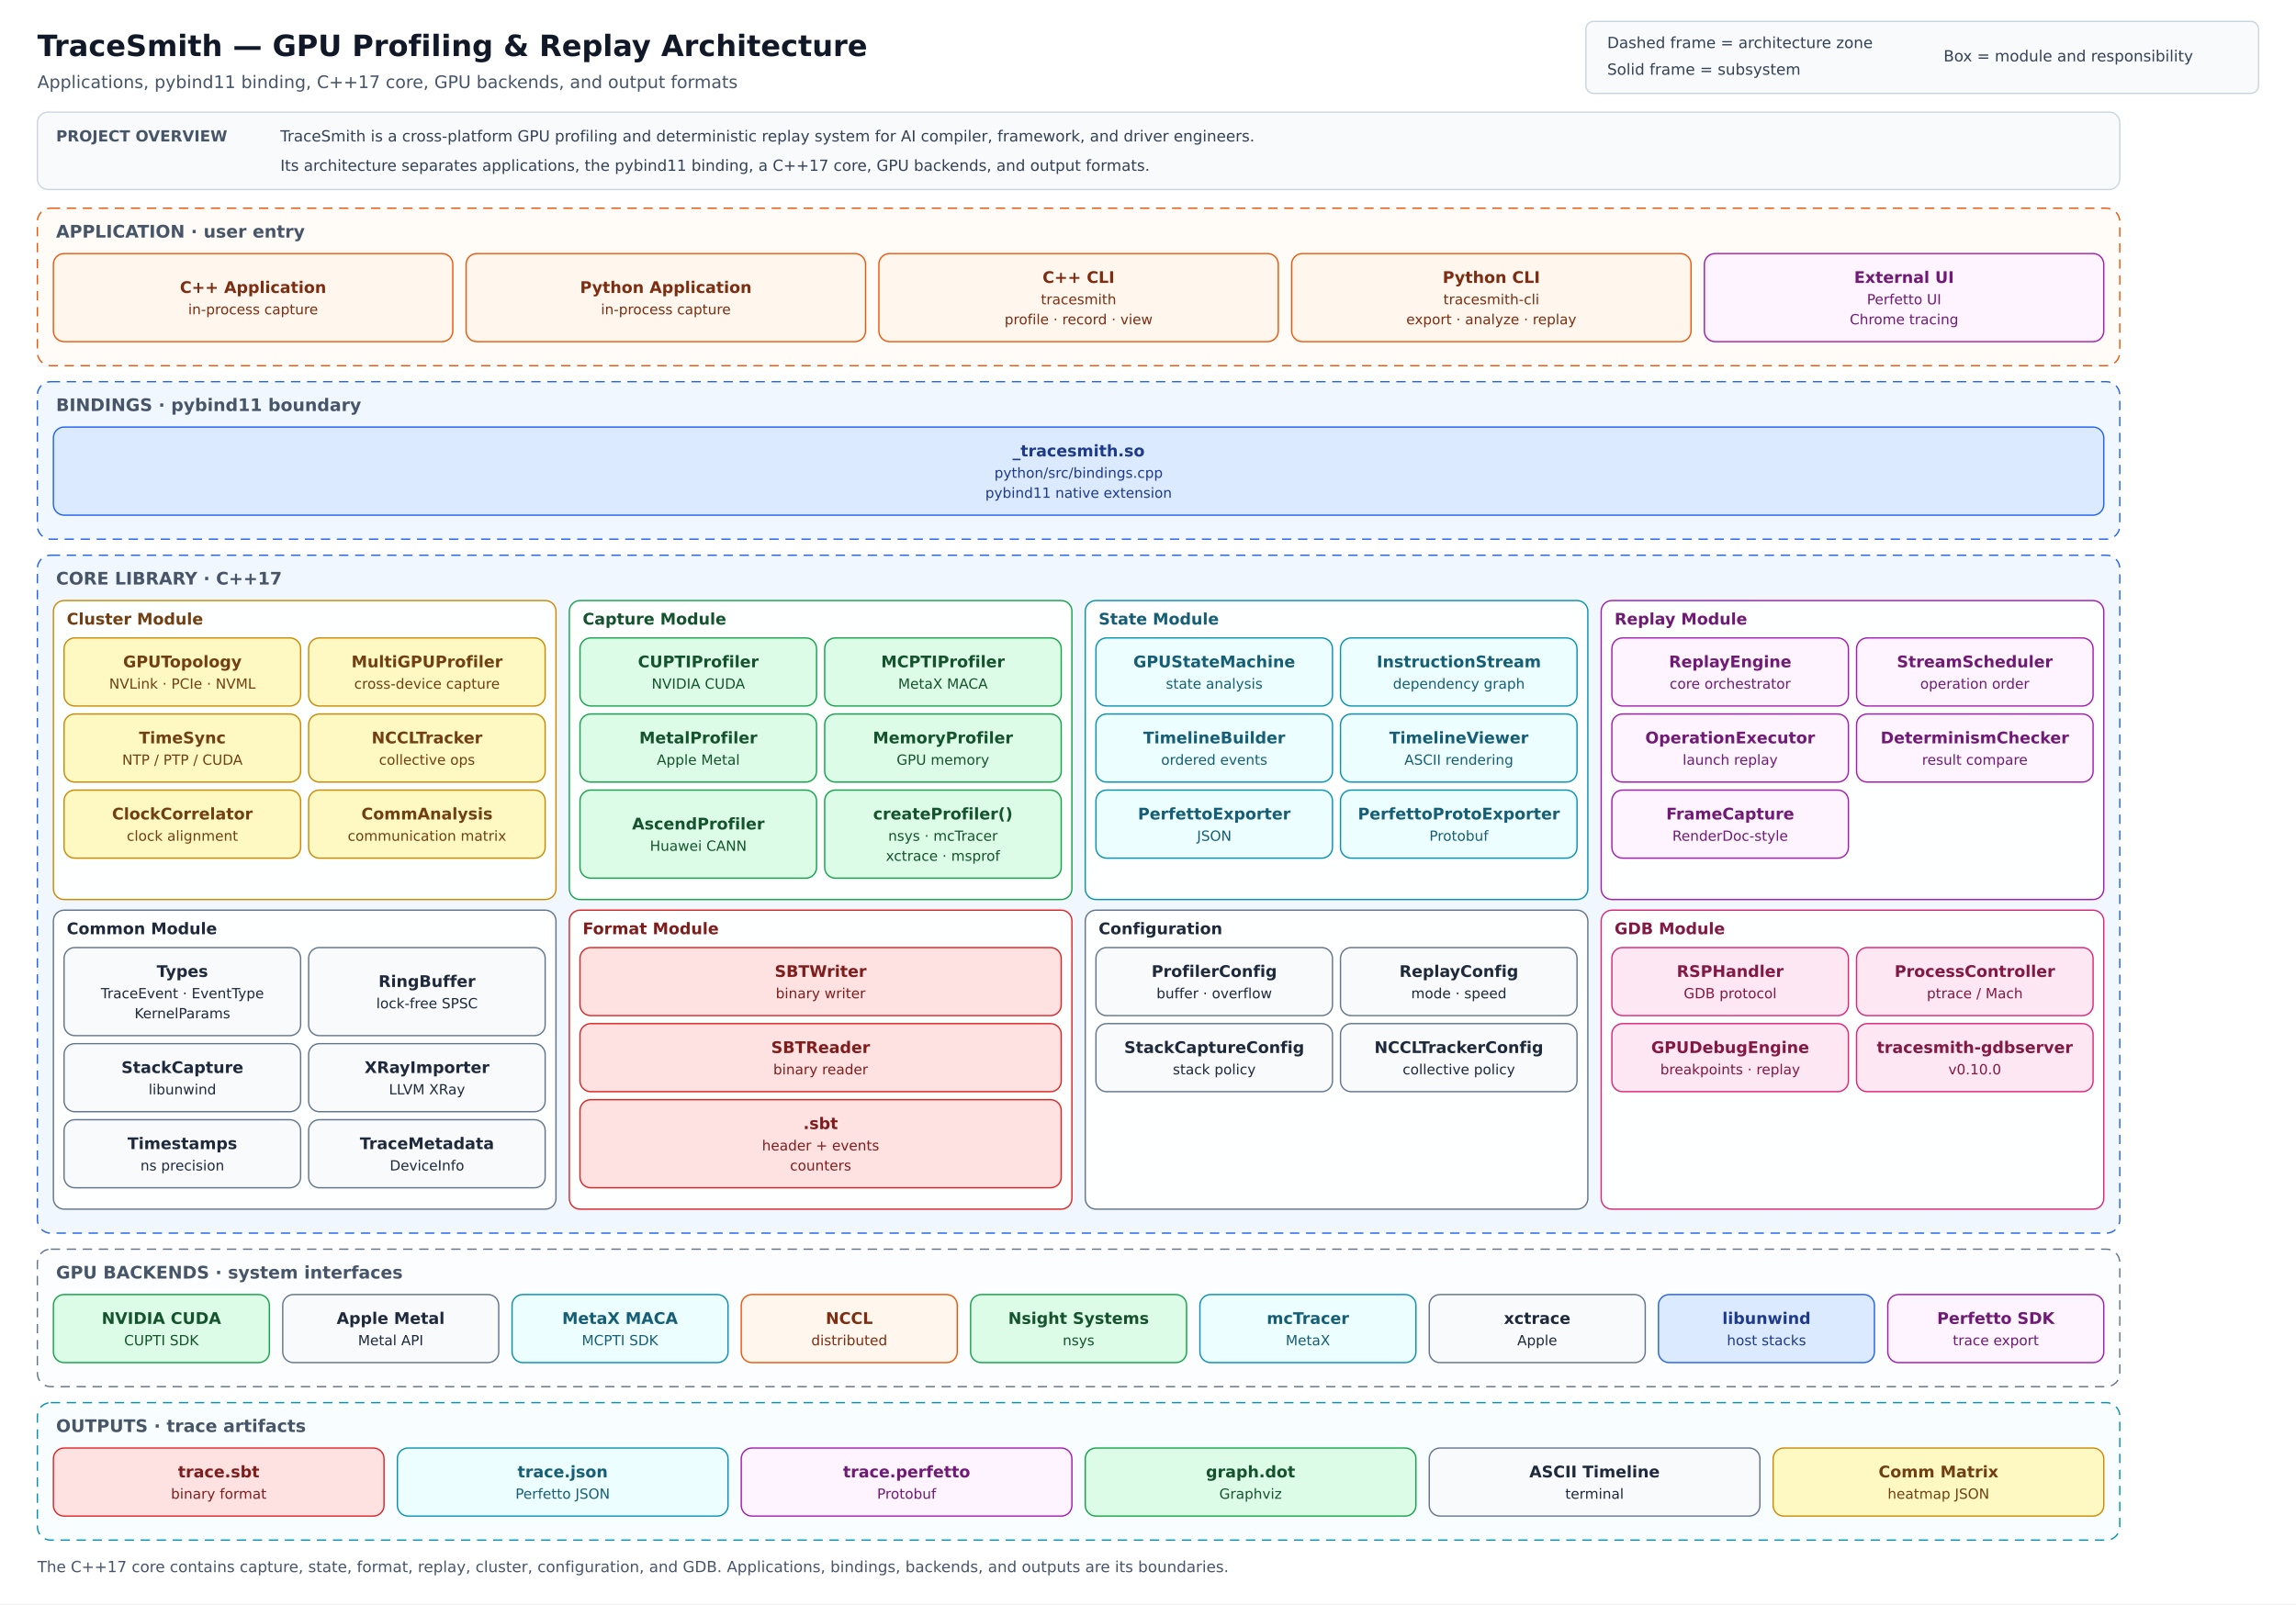
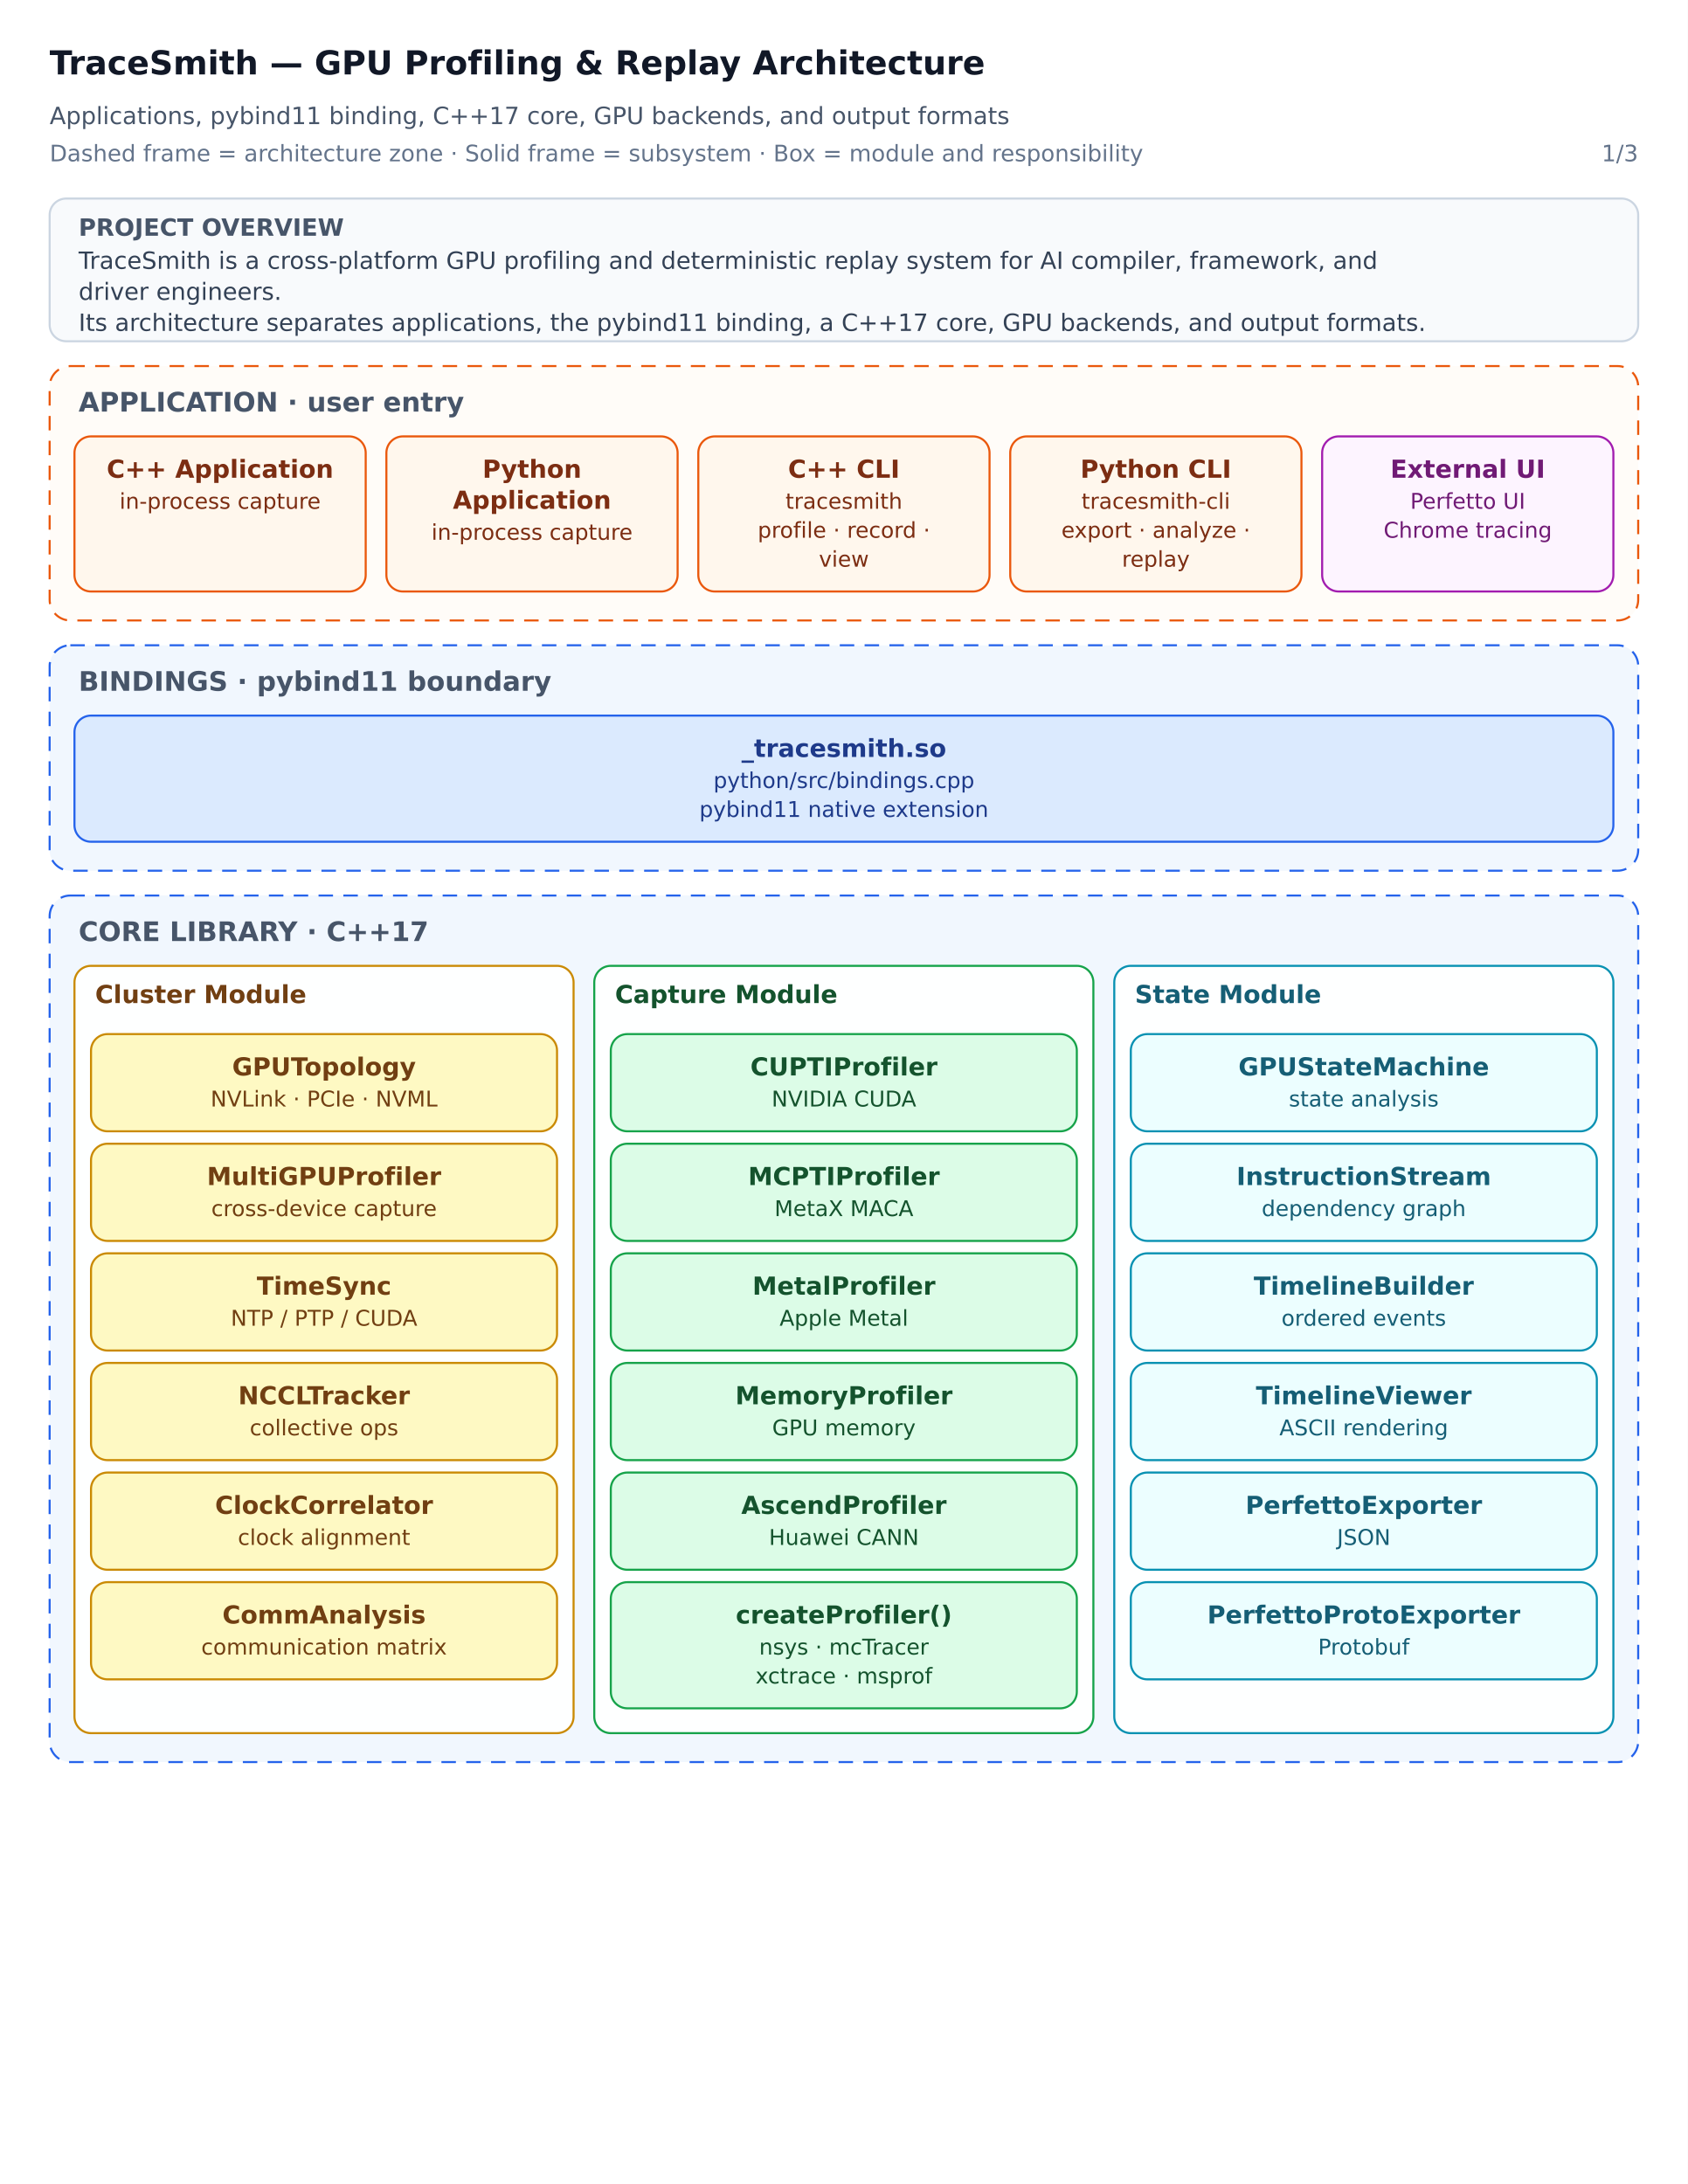
- <svg xmlns="http://www.w3.org/2000/svg" viewBox="0 0 1720 1202" font-family="WenQuanYi Micro Hei, DejaVu Sans, sans-serif">
-   <rect x="0" y="0" width="1720" height="1202" fill="#ffffff" />
-   <text x="28" y="42" font-size="22" fill="#111827" font-weight="700" text-anchor="start">TraceSmith — GPU Profiling &amp; Replay Architecture</text>
-   <text x="28" y="66" font-size="13" fill="#475569" font-weight="400" text-anchor="start">Applications, pybind11 binding, C++17 core, GPU backends, and output formats</text>
-   <rect x="1188" y="16" width="504" height="54" rx="6" fill="#f8fafc" stroke="#cbd5e1" />
-   <text x="1204" y="36" font-size="11.5" fill="#334155" font-weight="400" text-anchor="start">Dashed frame = architecture zone</text>
-   <text x="1204" y="56" font-size="11.5" fill="#334155" font-weight="400" text-anchor="start">Solid frame = subsystem</text>
-   <text x="1456" y="46" font-size="11.5" fill="#334155" font-weight="400" text-anchor="start">Box = module and responsibility</text>
-   <rect x="28" y="84" width="1560" height="58" rx="8" fill="#f8fafc" stroke="#cbd5e1" />
-   <text x="42" y="106" font-size="11.5" fill="#475569" font-weight="700" text-anchor="start">PROJECT OVERVIEW</text>
-   <text x="210" y="106" font-size="11.5" fill="#334155" font-weight="400" text-anchor="start">TraceSmith is a cross-platform GPU profiling and deterministic replay system for AI compiler, framework, and driver engineers.</text>
-   <text x="210" y="128" font-size="11.5" fill="#334155" font-weight="400" text-anchor="start">Its architecture separates applications, the pybind11 binding, a C++17 core, GPU backends, and output formats.</text>
-   <rect x="28" y="156" width="1560" height="118" rx="10" fill="#fff7ed" fill-opacity="0.38" stroke="#ea580c" stroke-dasharray="7,5" />
-   <text x="42" y="178" font-size="13" fill="#475569" font-weight="700" text-anchor="start">APPLICATION · user entry</text>
-   <rect x="40.0" y="190.0" width="299.2" height="66.0" rx="8" fill="#fff7ed" stroke="#ea580c" />
-   <text x="189.6" y="219.5" font-size="12" fill="#7c2d12" font-weight="700" text-anchor="middle">C++ Application</text>
-   <text x="189.6" y="235.5" font-size="10.5" fill="#7c2d12" font-weight="400" text-anchor="middle">in-process capture</text>
-   <rect x="349.2" y="190.0" width="299.2" height="66.0" rx="8" fill="#fff7ed" stroke="#ea580c" />
-   <text x="498.8" y="219.5" font-size="12" fill="#7c2d12" font-weight="700" text-anchor="middle">Python Application</text>
-   <text x="498.8" y="235.5" font-size="10.5" fill="#7c2d12" font-weight="400" text-anchor="middle">in-process capture</text>
-   <rect x="658.4" y="190.0" width="299.2" height="66.0" rx="8" fill="#fff7ed" stroke="#ea580c" />
-   <text x="808.0" y="212.0" font-size="12" fill="#7c2d12" font-weight="700" text-anchor="middle">C++ CLI</text>
-   <text x="808.0" y="228.0" font-size="10.5" fill="#7c2d12" font-weight="400" text-anchor="middle">tracesmith</text>
-   <text x="808.0" y="243.0" font-size="10.5" fill="#7c2d12" font-weight="400" text-anchor="middle">profile · record · view</text>
-   <rect x="967.6" y="190.0" width="299.2" height="66.0" rx="8" fill="#fff7ed" stroke="#ea580c" />
-   <text x="1117.2" y="212.0" font-size="12" fill="#7c2d12" font-weight="700" text-anchor="middle">Python CLI</text>
-   <text x="1117.2" y="228.0" font-size="10.5" fill="#7c2d12" font-weight="400" text-anchor="middle">tracesmith-cli</text>
-   <text x="1117.2" y="243.0" font-size="10.5" fill="#7c2d12" font-weight="400" text-anchor="middle">export · analyze · replay</text>
-   <rect x="1276.8" y="190.0" width="299.2" height="66.0" rx="8" fill="#fdf4ff" stroke="#a21caf" />
-   <text x="1426.4" y="212.0" font-size="12" fill="#701a75" font-weight="700" text-anchor="middle">External UI</text>
-   <text x="1426.4" y="228.0" font-size="10.5" fill="#701a75" font-weight="400" text-anchor="middle">Perfetto UI</text>
-   <text x="1426.4" y="243.0" font-size="10.5" fill="#701a75" font-weight="400" text-anchor="middle">Chrome tracing</text>
-   <rect x="28" y="286" width="1560" height="118" rx="10" fill="#dbeafe" fill-opacity="0.38" stroke="#2563eb" stroke-dasharray="7,5" />
-   <text x="42" y="308" font-size="13" fill="#475569" font-weight="700" text-anchor="start">BINDINGS · pybind11 boundary</text>
-   <rect x="40.0" y="320.0" width="1536.0" height="66.0" rx="8" fill="#dbeafe" stroke="#2563eb" />
-   <text x="808.0" y="342.0" font-size="12" fill="#1e3a8a" font-weight="700" text-anchor="middle">_tracesmith.so</text>
-   <text x="808.0" y="358.0" font-size="10.5" fill="#1e3a8a" font-weight="400" text-anchor="middle">python/src/bindings.cpp</text>
-   <text x="808.0" y="373.0" font-size="10.5" fill="#1e3a8a" font-weight="400" text-anchor="middle">pybind11 native extension</text>
-   <rect x="28" y="416" width="1560" height="508" rx="10" fill="#dbeafe" fill-opacity="0.38" stroke="#2563eb" stroke-dasharray="7,5" />
-   <text x="42" y="438" font-size="13" fill="#475569" font-weight="700" text-anchor="start">CORE LIBRARY · C++17</text>
-   <rect x="40.0" y="450.0" width="376.5" height="224.0" rx="8" fill="#ffffff" fill-opacity="0.94" stroke="#ca8a04" />
-   <text x="50.0" y="468" font-size="12" fill="#713f12" font-weight="700" text-anchor="start">Cluster Module</text>
-   <rect x="48.0" y="478.0" width="177.2" height="51.0" rx="8" fill="#fef9c3" stroke="#ca8a04" />
-   <text x="136.625" y="500.0" font-size="12" fill="#713f12" font-weight="700" text-anchor="middle">GPUTopology</text>
-   <text x="136.625" y="516.0" font-size="10.5" fill="#713f12" font-weight="400" text-anchor="middle">NVLink · PCIe · NVML</text>
-   <rect x="231.2" y="478.0" width="177.2" height="51.0" rx="8" fill="#fef9c3" stroke="#ca8a04" />
-   <text x="319.875" y="500.0" font-size="12" fill="#713f12" font-weight="700" text-anchor="middle">MultiGPUProfiler</text>
-   <text x="319.875" y="516.0" font-size="10.5" fill="#713f12" font-weight="400" text-anchor="middle">cross-device capture</text>
-   <rect x="48.0" y="535.0" width="177.2" height="51.0" rx="8" fill="#fef9c3" stroke="#ca8a04" />
-   <text x="136.625" y="557.0" font-size="12" fill="#713f12" font-weight="700" text-anchor="middle">TimeSync</text>
-   <text x="136.625" y="573.0" font-size="10.5" fill="#713f12" font-weight="400" text-anchor="middle">NTP / PTP / CUDA</text>
-   <rect x="231.2" y="535.0" width="177.2" height="51.0" rx="8" fill="#fef9c3" stroke="#ca8a04" />
-   <text x="319.875" y="557.0" font-size="12" fill="#713f12" font-weight="700" text-anchor="middle">NCCLTracker</text>
-   <text x="319.875" y="573.0" font-size="10.5" fill="#713f12" font-weight="400" text-anchor="middle">collective ops</text>
-   <rect x="48.0" y="592.0" width="177.2" height="51.0" rx="8" fill="#fef9c3" stroke="#ca8a04" />
-   <text x="136.625" y="614.0" font-size="12" fill="#713f12" font-weight="700" text-anchor="middle">ClockCorrelator</text>
-   <text x="136.625" y="630.0" font-size="10.5" fill="#713f12" font-weight="400" text-anchor="middle">clock alignment</text>
-   <rect x="231.2" y="592.0" width="177.2" height="51.0" rx="8" fill="#fef9c3" stroke="#ca8a04" />
-   <text x="319.875" y="614.0" font-size="12" fill="#713f12" font-weight="700" text-anchor="middle">CommAnalysis</text>
-   <text x="319.875" y="630.0" font-size="10.5" fill="#713f12" font-weight="400" text-anchor="middle">communication matrix</text>
-   <rect x="426.5" y="450.0" width="376.5" height="224.0" rx="8" fill="#ffffff" fill-opacity="0.94" stroke="#16a34a" />
-   <text x="436.5" y="468" font-size="12" fill="#14532d" font-weight="700" text-anchor="start">Capture Module</text>
-   <rect x="434.5" y="478.0" width="177.2" height="51.0" rx="8" fill="#dcfce7" stroke="#16a34a" />
-   <text x="523.125" y="500.0" font-size="12" fill="#14532d" font-weight="700" text-anchor="middle">CUPTIProfiler</text>
-   <text x="523.125" y="516.0" font-size="10.5" fill="#14532d" font-weight="400" text-anchor="middle">NVIDIA CUDA</text>
-   <rect x="617.8" y="478.0" width="177.2" height="51.0" rx="8" fill="#dcfce7" stroke="#16a34a" />
-   <text x="706.375" y="500.0" font-size="12" fill="#14532d" font-weight="700" text-anchor="middle">MCPTIProfiler</text>
-   <text x="706.375" y="516.0" font-size="10.5" fill="#14532d" font-weight="400" text-anchor="middle">MetaX MACA</text>
-   <rect x="434.5" y="535.0" width="177.2" height="51.0" rx="8" fill="#dcfce7" stroke="#16a34a" />
-   <text x="523.125" y="557.0" font-size="12" fill="#14532d" font-weight="700" text-anchor="middle">MetalProfiler</text>
-   <text x="523.125" y="573.0" font-size="10.5" fill="#14532d" font-weight="400" text-anchor="middle">Apple Metal</text>
-   <rect x="617.8" y="535.0" width="177.2" height="51.0" rx="8" fill="#dcfce7" stroke="#16a34a" />
-   <text x="706.375" y="557.0" font-size="12" fill="#14532d" font-weight="700" text-anchor="middle">MemoryProfiler</text>
-   <text x="706.375" y="573.0" font-size="10.5" fill="#14532d" font-weight="400" text-anchor="middle">GPU memory</text>
-   <rect x="434.5" y="592.0" width="177.2" height="66.0" rx="8" fill="#dcfce7" stroke="#16a34a" />
-   <text x="523.125" y="621.5" font-size="12" fill="#14532d" font-weight="700" text-anchor="middle">AscendProfiler</text>
-   <text x="523.125" y="637.5" font-size="10.5" fill="#14532d" font-weight="400" text-anchor="middle">Huawei CANN</text>
-   <rect x="617.8" y="592.0" width="177.2" height="66.0" rx="8" fill="#dcfce7" stroke="#16a34a" />
-   <text x="706.375" y="614.0" font-size="12" fill="#14532d" font-weight="700" text-anchor="middle">createProfiler()</text>
-   <text x="706.375" y="630.0" font-size="10.5" fill="#14532d" font-weight="400" text-anchor="middle">nsys · mcTracer</text>
-   <text x="706.375" y="645.0" font-size="10.5" fill="#14532d" font-weight="400" text-anchor="middle">xctrace · msprof</text>
-   <rect x="813.0" y="450.0" width="376.5" height="224.0" rx="8" fill="#ffffff" fill-opacity="0.94" stroke="#0891b2" />
-   <text x="823.0" y="468" font-size="12" fill="#155e75" font-weight="700" text-anchor="start">State Module</text>
-   <rect x="821.0" y="478.0" width="177.2" height="51.0" rx="8" fill="#ecfeff" stroke="#0891b2" />
-   <text x="909.625" y="500.0" font-size="12" fill="#155e75" font-weight="700" text-anchor="middle">GPUStateMachine</text>
-   <text x="909.625" y="516.0" font-size="10.5" fill="#155e75" font-weight="400" text-anchor="middle">state analysis</text>
-   <rect x="1004.2" y="478.0" width="177.2" height="51.0" rx="8" fill="#ecfeff" stroke="#0891b2" />
-   <text x="1092.875" y="500.0" font-size="12" fill="#155e75" font-weight="700" text-anchor="middle">InstructionStream</text>
-   <text x="1092.875" y="516.0" font-size="10.5" fill="#155e75" font-weight="400" text-anchor="middle">dependency graph</text>
-   <rect x="821.0" y="535.0" width="177.2" height="51.0" rx="8" fill="#ecfeff" stroke="#0891b2" />
-   <text x="909.625" y="557.0" font-size="12" fill="#155e75" font-weight="700" text-anchor="middle">TimelineBuilder</text>
-   <text x="909.625" y="573.0" font-size="10.5" fill="#155e75" font-weight="400" text-anchor="middle">ordered events</text>
-   <rect x="1004.2" y="535.0" width="177.2" height="51.0" rx="8" fill="#ecfeff" stroke="#0891b2" />
-   <text x="1092.875" y="557.0" font-size="12" fill="#155e75" font-weight="700" text-anchor="middle">TimelineViewer</text>
-   <text x="1092.875" y="573.0" font-size="10.5" fill="#155e75" font-weight="400" text-anchor="middle">ASCII rendering</text>
-   <rect x="821.0" y="592.0" width="177.2" height="51.0" rx="8" fill="#ecfeff" stroke="#0891b2" />
-   <text x="909.625" y="614.0" font-size="12" fill="#155e75" font-weight="700" text-anchor="middle">PerfettoExporter</text>
-   <text x="909.625" y="630.0" font-size="10.5" fill="#155e75" font-weight="400" text-anchor="middle">JSON</text>
-   <rect x="1004.2" y="592.0" width="177.2" height="51.0" rx="8" fill="#ecfeff" stroke="#0891b2" />
-   <text x="1092.875" y="614.0" font-size="12" fill="#155e75" font-weight="700" text-anchor="middle">PerfettoProtoExporter</text>
-   <text x="1092.875" y="630.0" font-size="10.5" fill="#155e75" font-weight="400" text-anchor="middle">Protobuf</text>
-   <rect x="1199.5" y="450.0" width="376.5" height="224.0" rx="8" fill="#ffffff" fill-opacity="0.94" stroke="#a21caf" />
-   <text x="1209.5" y="468" font-size="12" fill="#701a75" font-weight="700" text-anchor="start">Replay Module</text>
-   <rect x="1207.5" y="478.0" width="177.2" height="51.0" rx="8" fill="#fdf4ff" stroke="#a21caf" />
-   <text x="1296.125" y="500.0" font-size="12" fill="#701a75" font-weight="700" text-anchor="middle">ReplayEngine</text>
-   <text x="1296.125" y="516.0" font-size="10.5" fill="#701a75" font-weight="400" text-anchor="middle">core orchestrator</text>
-   <rect x="1390.8" y="478.0" width="177.2" height="51.0" rx="8" fill="#fdf4ff" stroke="#a21caf" />
-   <text x="1479.375" y="500.0" font-size="12" fill="#701a75" font-weight="700" text-anchor="middle">StreamScheduler</text>
-   <text x="1479.375" y="516.0" font-size="10.5" fill="#701a75" font-weight="400" text-anchor="middle">operation order</text>
-   <rect x="1207.5" y="535.0" width="177.2" height="51.0" rx="8" fill="#fdf4ff" stroke="#a21caf" />
-   <text x="1296.125" y="557.0" font-size="12" fill="#701a75" font-weight="700" text-anchor="middle">OperationExecutor</text>
-   <text x="1296.125" y="573.0" font-size="10.5" fill="#701a75" font-weight="400" text-anchor="middle">launch replay</text>
-   <rect x="1390.8" y="535.0" width="177.2" height="51.0" rx="8" fill="#fdf4ff" stroke="#a21caf" />
-   <text x="1479.375" y="557.0" font-size="12" fill="#701a75" font-weight="700" text-anchor="middle">DeterminismChecker</text>
-   <text x="1479.375" y="573.0" font-size="10.5" fill="#701a75" font-weight="400" text-anchor="middle">result compare</text>
-   <rect x="1207.5" y="592.0" width="177.2" height="51.0" rx="8" fill="#fdf4ff" stroke="#a21caf" />
-   <text x="1296.125" y="614.0" font-size="12" fill="#701a75" font-weight="700" text-anchor="middle">FrameCapture</text>
-   <text x="1296.125" y="630.0" font-size="10.5" fill="#701a75" font-weight="400" text-anchor="middle">RenderDoc-style</text>
-   <rect x="40.0" y="682.0" width="376.5" height="224.0" rx="8" fill="#ffffff" fill-opacity="0.94" stroke="#64748b" />
-   <text x="50.0" y="700" font-size="12" fill="#1e293b" font-weight="700" text-anchor="start">Common Module</text>
-   <rect x="48.0" y="710.0" width="177.2" height="66.0" rx="8" fill="#f8fafc" stroke="#64748b" />
-   <text x="136.625" y="732.0" font-size="12" fill="#1e293b" font-weight="700" text-anchor="middle">Types</text>
-   <text x="136.625" y="748.0" font-size="10.5" fill="#1e293b" font-weight="400" text-anchor="middle">TraceEvent · EventType</text>
-   <text x="136.625" y="763.0" font-size="10.5" fill="#1e293b" font-weight="400" text-anchor="middle">KernelParams</text>
-   <rect x="231.2" y="710.0" width="177.2" height="66.0" rx="8" fill="#f8fafc" stroke="#64748b" />
-   <text x="319.875" y="739.5" font-size="12" fill="#1e293b" font-weight="700" text-anchor="middle">RingBuffer</text>
-   <text x="319.875" y="755.5" font-size="10.5" fill="#1e293b" font-weight="400" text-anchor="middle">lock-free SPSC</text>
-   <rect x="48.0" y="782.0" width="177.2" height="51.0" rx="8" fill="#f8fafc" stroke="#64748b" />
-   <text x="136.625" y="804.0" font-size="12" fill="#1e293b" font-weight="700" text-anchor="middle">StackCapture</text>
-   <text x="136.625" y="820.0" font-size="10.5" fill="#1e293b" font-weight="400" text-anchor="middle">libunwind</text>
-   <rect x="231.2" y="782.0" width="177.2" height="51.0" rx="8" fill="#f8fafc" stroke="#64748b" />
-   <text x="319.875" y="804.0" font-size="12" fill="#1e293b" font-weight="700" text-anchor="middle">XRayImporter</text>
-   <text x="319.875" y="820.0" font-size="10.5" fill="#1e293b" font-weight="400" text-anchor="middle">LLVM XRay</text>
-   <rect x="48.0" y="839.0" width="177.2" height="51.0" rx="8" fill="#f8fafc" stroke="#64748b" />
-   <text x="136.625" y="861.0" font-size="12" fill="#1e293b" font-weight="700" text-anchor="middle">Timestamps</text>
-   <text x="136.625" y="877.0" font-size="10.5" fill="#1e293b" font-weight="400" text-anchor="middle">ns precision</text>
-   <rect x="231.2" y="839.0" width="177.2" height="51.0" rx="8" fill="#f8fafc" stroke="#64748b" />
-   <text x="319.875" y="861.0" font-size="12" fill="#1e293b" font-weight="700" text-anchor="middle">TraceMetadata</text>
-   <text x="319.875" y="877.0" font-size="10.5" fill="#1e293b" font-weight="400" text-anchor="middle">DeviceInfo</text>
-   <rect x="426.5" y="682.0" width="376.5" height="224.0" rx="8" fill="#ffffff" fill-opacity="0.94" stroke="#dc2626" />
-   <text x="436.5" y="700" font-size="12" fill="#7f1d1d" font-weight="700" text-anchor="start">Format Module</text>
-   <rect x="434.5" y="710.0" width="360.5" height="51.0" rx="8" fill="#fee2e2" stroke="#dc2626" />
-   <text x="614.75" y="732.0" font-size="12" fill="#7f1d1d" font-weight="700" text-anchor="middle">SBTWriter</text>
-   <text x="614.75" y="748.0" font-size="10.5" fill="#7f1d1d" font-weight="400" text-anchor="middle">binary writer</text>
-   <rect x="434.5" y="767.0" width="360.5" height="51.0" rx="8" fill="#fee2e2" stroke="#dc2626" />
-   <text x="614.75" y="789.0" font-size="12" fill="#7f1d1d" font-weight="700" text-anchor="middle">SBTReader</text>
-   <text x="614.75" y="805.0" font-size="10.5" fill="#7f1d1d" font-weight="400" text-anchor="middle">binary reader</text>
-   <rect x="434.5" y="824.0" width="360.5" height="66.0" rx="8" fill="#fee2e2" stroke="#dc2626" />
-   <text x="614.75" y="846.0" font-size="12" fill="#7f1d1d" font-weight="700" text-anchor="middle">.sbt</text>
-   <text x="614.75" y="862.0" font-size="10.5" fill="#7f1d1d" font-weight="400" text-anchor="middle">header + events</text>
-   <text x="614.75" y="877.0" font-size="10.5" fill="#7f1d1d" font-weight="400" text-anchor="middle">counters</text>
-   <rect x="813.0" y="682.0" width="376.5" height="224.0" rx="8" fill="#ffffff" fill-opacity="0.94" stroke="#64748b" />
-   <text x="823.0" y="700" font-size="12" fill="#1e293b" font-weight="700" text-anchor="start">Configuration</text>
-   <rect x="821.0" y="710.0" width="177.2" height="51.0" rx="8" fill="#f8fafc" stroke="#64748b" />
-   <text x="909.625" y="732.0" font-size="12" fill="#1e293b" font-weight="700" text-anchor="middle">ProfilerConfig</text>
-   <text x="909.625" y="748.0" font-size="10.5" fill="#1e293b" font-weight="400" text-anchor="middle">buffer · overflow</text>
-   <rect x="1004.2" y="710.0" width="177.2" height="51.0" rx="8" fill="#f8fafc" stroke="#64748b" />
-   <text x="1092.875" y="732.0" font-size="12" fill="#1e293b" font-weight="700" text-anchor="middle">ReplayConfig</text>
-   <text x="1092.875" y="748.0" font-size="10.5" fill="#1e293b" font-weight="400" text-anchor="middle">mode · speed</text>
-   <rect x="821.0" y="767.0" width="177.2" height="51.0" rx="8" fill="#f8fafc" stroke="#64748b" />
-   <text x="909.625" y="789.0" font-size="12" fill="#1e293b" font-weight="700" text-anchor="middle">StackCaptureConfig</text>
-   <text x="909.625" y="805.0" font-size="10.5" fill="#1e293b" font-weight="400" text-anchor="middle">stack policy</text>
-   <rect x="1004.2" y="767.0" width="177.2" height="51.0" rx="8" fill="#f8fafc" stroke="#64748b" />
-   <text x="1092.875" y="789.0" font-size="12" fill="#1e293b" font-weight="700" text-anchor="middle">NCCLTrackerConfig</text>
-   <text x="1092.875" y="805.0" font-size="10.5" fill="#1e293b" font-weight="400" text-anchor="middle">collective policy</text>
-   <rect x="1199.5" y="682.0" width="376.5" height="224.0" rx="8" fill="#ffffff" fill-opacity="0.94" stroke="#db2777" />
-   <text x="1209.5" y="700" font-size="12" fill="#831843" font-weight="700" text-anchor="start">GDB Module</text>
-   <rect x="1207.5" y="710.0" width="177.2" height="51.0" rx="8" fill="#fce7f3" stroke="#db2777" />
-   <text x="1296.125" y="732.0" font-size="12" fill="#831843" font-weight="700" text-anchor="middle">RSPHandler</text>
-   <text x="1296.125" y="748.0" font-size="10.5" fill="#831843" font-weight="400" text-anchor="middle">GDB protocol</text>
-   <rect x="1390.8" y="710.0" width="177.2" height="51.0" rx="8" fill="#fce7f3" stroke="#db2777" />
-   <text x="1479.375" y="732.0" font-size="12" fill="#831843" font-weight="700" text-anchor="middle">ProcessController</text>
-   <text x="1479.375" y="748.0" font-size="10.5" fill="#831843" font-weight="400" text-anchor="middle">ptrace / Mach</text>
-   <rect x="1207.5" y="767.0" width="177.2" height="51.0" rx="8" fill="#fce7f3" stroke="#db2777" />
-   <text x="1296.125" y="789.0" font-size="12" fill="#831843" font-weight="700" text-anchor="middle">GPUDebugEngine</text>
-   <text x="1296.125" y="805.0" font-size="10.5" fill="#831843" font-weight="400" text-anchor="middle">breakpoints · replay</text>
-   <rect x="1390.8" y="767.0" width="177.2" height="51.0" rx="8" fill="#fce7f3" stroke="#db2777" />
-   <text x="1479.375" y="789.0" font-size="12" fill="#831843" font-weight="700" text-anchor="middle">tracesmith-gdbserver</text>
-   <text x="1479.375" y="805.0" font-size="10.5" fill="#831843" font-weight="400" text-anchor="middle">v0.10.0</text>
-   <rect x="28" y="936" width="1560" height="103" rx="10" fill="#f8fafc" fill-opacity="0.38" stroke="#64748b" stroke-dasharray="7,5" />
-   <text x="42" y="958" font-size="13" fill="#475569" font-weight="700" text-anchor="start">GPU BACKENDS · system interfaces</text>
-   <rect x="40.0" y="970.0" width="161.8" height="51.0" rx="8" fill="#dcfce7" stroke="#16a34a" />
-   <text x="120.889" y="992.0" font-size="12" fill="#14532d" font-weight="700" text-anchor="middle">NVIDIA CUDA</text>
-   <text x="120.889" y="1008.0" font-size="10.5" fill="#14532d" font-weight="400" text-anchor="middle">CUPTI SDK</text>
-   <rect x="211.8" y="970.0" width="161.8" height="51.0" rx="8" fill="#f8fafc" stroke="#64748b" />
-   <text x="292.667" y="992.0" font-size="12" fill="#1e293b" font-weight="700" text-anchor="middle">Apple Metal</text>
-   <text x="292.667" y="1008.0" font-size="10.5" fill="#1e293b" font-weight="400" text-anchor="middle">Metal API</text>
-   <rect x="383.6" y="970.0" width="161.8" height="51.0" rx="8" fill="#ecfeff" stroke="#0891b2" />
-   <text x="464.444" y="992.0" font-size="12" fill="#155e75" font-weight="700" text-anchor="middle">MetaX MACA</text>
-   <text x="464.444" y="1008.0" font-size="10.5" fill="#155e75" font-weight="400" text-anchor="middle">MCPTI SDK</text>
-   <rect x="555.3" y="970.0" width="161.8" height="51.0" rx="8" fill="#fff7ed" stroke="#ea580c" />
-   <text x="636.222" y="992.0" font-size="12" fill="#7c2d12" font-weight="700" text-anchor="middle">NCCL</text>
-   <text x="636.222" y="1008.0" font-size="10.5" fill="#7c2d12" font-weight="400" text-anchor="middle">distributed</text>
-   <rect x="727.1" y="970.0" width="161.8" height="51.0" rx="8" fill="#dcfce7" stroke="#16a34a" />
-   <text x="808.0" y="992.0" font-size="12" fill="#14532d" font-weight="700" text-anchor="middle">Nsight Systems</text>
-   <text x="808.0" y="1008.0" font-size="10.5" fill="#14532d" font-weight="400" text-anchor="middle">nsys</text>
-   <rect x="898.9" y="970.0" width="161.8" height="51.0" rx="8" fill="#ecfeff" stroke="#0891b2" />
-   <text x="979.778" y="992.0" font-size="12" fill="#155e75" font-weight="700" text-anchor="middle">mcTracer</text>
-   <text x="979.778" y="1008.0" font-size="10.5" fill="#155e75" font-weight="400" text-anchor="middle">MetaX</text>
-   <rect x="1070.7" y="970.0" width="161.8" height="51.0" rx="8" fill="#f8fafc" stroke="#64748b" />
-   <text x="1151.556" y="992.0" font-size="12" fill="#1e293b" font-weight="700" text-anchor="middle">xctrace</text>
-   <text x="1151.556" y="1008.0" font-size="10.5" fill="#1e293b" font-weight="400" text-anchor="middle">Apple</text>
-   <rect x="1242.4" y="970.0" width="161.8" height="51.0" rx="8" fill="#dbeafe" stroke="#2563eb" />
-   <text x="1323.333" y="992.0" font-size="12" fill="#1e3a8a" font-weight="700" text-anchor="middle">libunwind</text>
-   <text x="1323.333" y="1008.0" font-size="10.5" fill="#1e3a8a" font-weight="400" text-anchor="middle">host stacks</text>
-   <rect x="1414.2" y="970.0" width="161.8" height="51.0" rx="8" fill="#fdf4ff" stroke="#a21caf" />
-   <text x="1495.111" y="992.0" font-size="12" fill="#701a75" font-weight="700" text-anchor="middle">Perfetto SDK</text>
-   <text x="1495.111" y="1008.0" font-size="10.5" fill="#701a75" font-weight="400" text-anchor="middle">trace export</text>
-   <rect x="28" y="1051" width="1560" height="103" rx="10" fill="#ecfeff" fill-opacity="0.38" stroke="#0891b2" stroke-dasharray="7,5" />
-   <text x="42" y="1073" font-size="13" fill="#475569" font-weight="700" text-anchor="start">OUTPUTS · trace artifacts</text>
-   <rect x="40.0" y="1085.0" width="247.7" height="51.0" rx="8" fill="#fee2e2" stroke="#dc2626" />
-   <text x="163.833" y="1107.0" font-size="12" fill="#7f1d1d" font-weight="700" text-anchor="middle">trace.sbt</text>
-   <text x="163.833" y="1123.0" font-size="10.5" fill="#7f1d1d" font-weight="400" text-anchor="middle">binary format</text>
-   <rect x="297.7" y="1085.0" width="247.7" height="51.0" rx="8" fill="#ecfeff" stroke="#0891b2" />
-   <text x="421.5" y="1107.0" font-size="12" fill="#155e75" font-weight="700" text-anchor="middle">trace.json</text>
-   <text x="421.5" y="1123.0" font-size="10.5" fill="#155e75" font-weight="400" text-anchor="middle">Perfetto JSON</text>
-   <rect x="555.3" y="1085.0" width="247.7" height="51.0" rx="8" fill="#fdf4ff" stroke="#a21caf" />
-   <text x="679.167" y="1107.0" font-size="12" fill="#701a75" font-weight="700" text-anchor="middle">trace.perfetto</text>
-   <text x="679.167" y="1123.0" font-size="10.5" fill="#701a75" font-weight="400" text-anchor="middle">Protobuf</text>
-   <rect x="813.0" y="1085.0" width="247.7" height="51.0" rx="8" fill="#dcfce7" stroke="#16a34a" />
-   <text x="936.833" y="1107.0" font-size="12" fill="#14532d" font-weight="700" text-anchor="middle">graph.dot</text>
-   <text x="936.833" y="1123.0" font-size="10.5" fill="#14532d" font-weight="400" text-anchor="middle">Graphviz</text>
-   <rect x="1070.7" y="1085.0" width="247.7" height="51.0" rx="8" fill="#f8fafc" stroke="#64748b" />
-   <text x="1194.5" y="1107.0" font-size="12" fill="#1e293b" font-weight="700" text-anchor="middle">ASCII Timeline</text>
-   <text x="1194.5" y="1123.0" font-size="10.5" fill="#1e293b" font-weight="400" text-anchor="middle">terminal</text>
-   <rect x="1328.3" y="1085.0" width="247.7" height="51.0" rx="8" fill="#fef9c3" stroke="#ca8a04" />
-   <text x="1452.167" y="1107.0" font-size="12" fill="#713f12" font-weight="700" text-anchor="middle">Comm Matrix</text>
-   <text x="1452.167" y="1123.0" font-size="10.5" fill="#713f12" font-weight="400" text-anchor="middle">heatmap JSON</text>
-   <text x="28" y="1178" font-size="11.5" fill="#475569" font-weight="400" text-anchor="start">The C++17 core contains capture, state, format, replay, cluster, configuration, and GDB. Applications, bindings, backends, and outputs are its boundaries.</text>
+ <svg xmlns="http://www.w3.org/2000/svg" width="8.5in" height="11in" viewBox="0 0 816 1056" font-family="WenQuanYi Micro Hei, DejaVu Sans, sans-serif">
+   <rect x="0" y="0" width="816" height="1056" fill="#ffffff" />
+   <text x="24" y="36" font-size="16" fill="#111827" font-weight="700" text-anchor="start">TraceSmith — GPU Profiling &amp; Replay Architecture</text>
+   <text x="24" y="60" font-size="11.5" fill="#475569" font-weight="400" text-anchor="start">Applications, pybind11 binding, C++17 core, GPU backends, and output formats</text>
+   <text x="24" y="78" font-size="11" fill="#64748b" font-weight="400" text-anchor="start">Dashed frame = architecture zone · Solid frame = subsystem · Box = module and responsibility</text>
+   <text x="792" y="78" font-size="11" fill="#64748b" font-weight="400" text-anchor="end">1/3</text>
+   <rect x="24" y="96" width="768" height="69" rx="8" fill="#f8fafc" stroke="#cbd5e1" />
+   <text x="38" y="114" font-size="11.5" fill="#475569" font-weight="700" text-anchor="start">PROJECT OVERVIEW</text>
+   <text x="38" y="130" font-size="11.5" fill="#334155" font-weight="400" text-anchor="start">TraceSmith is a cross-platform GPU profiling and deterministic replay system for AI compiler, framework, and</text>
+   <text x="38" y="145" font-size="11.5" fill="#334155" font-weight="400" text-anchor="start">driver engineers.</text>
+   <text x="38" y="160" font-size="11.5" fill="#334155" font-weight="400" text-anchor="start">Its architecture separates applications, the pybind11 binding, a C++17 core, GPU backends, and output formats.</text>
+   <rect x="24" y="177" width="768" height="123" rx="10" fill="#fff7ed" fill-opacity="0.38" stroke="#ea580c" stroke-dasharray="7,5" />
+   <text x="38" y="199" font-size="13" fill="#475569" font-weight="700" text-anchor="start">APPLICATION · user entry</text>
+   <rect x="36.0" y="211.0" width="140.8" height="75.0" rx="8" fill="#fff7ed" stroke="#ea580c" />
+   <text x="106.4" y="231" font-size="12" fill="#7c2d12" font-weight="700" text-anchor="middle">C++ Application</text>
+   <text x="106.4" y="246" font-size="10.5" fill="#7c2d12" font-weight="400" text-anchor="middle">in-process capture</text>
+   <rect x="186.8" y="211.0" width="140.8" height="75.0" rx="8" fill="#fff7ed" stroke="#ea580c" />
+   <text x="257.2" y="231" font-size="12" fill="#7c2d12" font-weight="700" text-anchor="middle">Python</text>
+   <text x="257.2" y="246" font-size="12" fill="#7c2d12" font-weight="700" text-anchor="middle">Application</text>
+   <text x="257.2" y="261" font-size="10.5" fill="#7c2d12" font-weight="400" text-anchor="middle">in-process capture</text>
+   <rect x="337.6" y="211.0" width="140.8" height="75.0" rx="8" fill="#fff7ed" stroke="#ea580c" />
+   <text x="408.0" y="231" font-size="12" fill="#7c2d12" font-weight="700" text-anchor="middle">C++ CLI</text>
+   <text x="408.0" y="246" font-size="10.5" fill="#7c2d12" font-weight="400" text-anchor="middle">tracesmith</text>
+   <text x="408.0" y="260" font-size="10.5" fill="#7c2d12" font-weight="400" text-anchor="middle">profile · record ·</text>
+   <text x="408.0" y="274" font-size="10.5" fill="#7c2d12" font-weight="400" text-anchor="middle">view</text>
+   <rect x="488.4" y="211.0" width="140.8" height="75.0" rx="8" fill="#fff7ed" stroke="#ea580c" />
+   <text x="558.8" y="231" font-size="12" fill="#7c2d12" font-weight="700" text-anchor="middle">Python CLI</text>
+   <text x="558.8" y="246" font-size="10.5" fill="#7c2d12" font-weight="400" text-anchor="middle">tracesmith-cli</text>
+   <text x="558.8" y="260" font-size="10.5" fill="#7c2d12" font-weight="400" text-anchor="middle">export · analyze ·</text>
+   <text x="558.8" y="274" font-size="10.5" fill="#7c2d12" font-weight="400" text-anchor="middle">replay</text>
+   <rect x="639.2" y="211.0" width="140.8" height="75.0" rx="8" fill="#fdf4ff" stroke="#a21caf" />
+   <text x="709.6" y="231" font-size="12" fill="#701a75" font-weight="700" text-anchor="middle">External UI</text>
+   <text x="709.6" y="246" font-size="10.5" fill="#701a75" font-weight="400" text-anchor="middle">Perfetto UI</text>
+   <text x="709.6" y="260" font-size="10.5" fill="#701a75" font-weight="400" text-anchor="middle">Chrome tracing</text>
+   <rect x="24" y="312" width="768" height="109" rx="10" fill="#dbeafe" fill-opacity="0.38" stroke="#2563eb" stroke-dasharray="7,5" />
+   <text x="38" y="334" font-size="13" fill="#475569" font-weight="700" text-anchor="start">BINDINGS · pybind11 boundary</text>
+   <rect x="36.0" y="346.0" width="744.0" height="61.0" rx="8" fill="#dbeafe" stroke="#2563eb" />
+   <text x="408.0" y="366" font-size="12" fill="#1e3a8a" font-weight="700" text-anchor="middle">_tracesmith.so</text>
+   <text x="408.0" y="381" font-size="10.5" fill="#1e3a8a" font-weight="400" text-anchor="middle">python/src/bindings.cpp</text>
+   <text x="408.0" y="395" font-size="10.5" fill="#1e3a8a" font-weight="400" text-anchor="middle">pybind11 native extension</text>
+   <rect x="24" y="433" width="768" height="419" rx="10" fill="#dbeafe" fill-opacity="0.38" stroke="#2563eb" stroke-dasharray="7,5" />
+   <text x="38" y="455" font-size="13" fill="#475569" font-weight="700" text-anchor="start">CORE LIBRARY · C++17</text>
+   <rect x="36.0" y="467.0" width="241.3" height="371.0" rx="8" fill="#ffffff" fill-opacity="0.94" stroke="#ca8a04" />
+   <text x="46.0" y="485" font-size="12" fill="#713f12" font-weight="700" text-anchor="start">Cluster Module</text>
+   <rect x="44.0" y="500.0" width="225.3" height="47.0" rx="8" fill="#fef9c3" stroke="#ca8a04" />
+   <text x="156.667" y="520" font-size="12" fill="#713f12" font-weight="700" text-anchor="middle">GPUTopology</text>
+   <text x="156.667" y="535" font-size="10.5" fill="#713f12" font-weight="400" text-anchor="middle">NVLink · PCIe · NVML</text>
+   <rect x="44.0" y="553.0" width="225.3" height="47.0" rx="8" fill="#fef9c3" stroke="#ca8a04" />
+   <text x="156.667" y="573" font-size="12" fill="#713f12" font-weight="700" text-anchor="middle">MultiGPUProfiler</text>
+   <text x="156.667" y="588" font-size="10.5" fill="#713f12" font-weight="400" text-anchor="middle">cross-device capture</text>
+   <rect x="44.0" y="606.0" width="225.3" height="47.0" rx="8" fill="#fef9c3" stroke="#ca8a04" />
+   <text x="156.667" y="626" font-size="12" fill="#713f12" font-weight="700" text-anchor="middle">TimeSync</text>
+   <text x="156.667" y="641" font-size="10.5" fill="#713f12" font-weight="400" text-anchor="middle">NTP / PTP / CUDA</text>
+   <rect x="44.0" y="659.0" width="225.3" height="47.0" rx="8" fill="#fef9c3" stroke="#ca8a04" />
+   <text x="156.667" y="679" font-size="12" fill="#713f12" font-weight="700" text-anchor="middle">NCCLTracker</text>
+   <text x="156.667" y="694" font-size="10.5" fill="#713f12" font-weight="400" text-anchor="middle">collective ops</text>
+   <rect x="44.0" y="712.0" width="225.3" height="47.0" rx="8" fill="#fef9c3" stroke="#ca8a04" />
+   <text x="156.667" y="732" font-size="12" fill="#713f12" font-weight="700" text-anchor="middle">ClockCorrelator</text>
+   <text x="156.667" y="747" font-size="10.5" fill="#713f12" font-weight="400" text-anchor="middle">clock alignment</text>
+   <rect x="44.0" y="765.0" width="225.3" height="47.0" rx="8" fill="#fef9c3" stroke="#ca8a04" />
+   <text x="156.667" y="785" font-size="12" fill="#713f12" font-weight="700" text-anchor="middle">CommAnalysis</text>
+   <text x="156.667" y="800" font-size="10.5" fill="#713f12" font-weight="400" text-anchor="middle">communication matrix</text>
+   <rect x="287.3" y="467.0" width="241.3" height="371.0" rx="8" fill="#ffffff" fill-opacity="0.94" stroke="#16a34a" />
+   <text x="297.333" y="485" font-size="12" fill="#14532d" font-weight="700" text-anchor="start">Capture Module</text>
+   <rect x="295.3" y="500.0" width="225.3" height="47.0" rx="8" fill="#dcfce7" stroke="#16a34a" />
+   <text x="408" y="520" font-size="12" fill="#14532d" font-weight="700" text-anchor="middle">CUPTIProfiler</text>
+   <text x="408" y="535" font-size="10.5" fill="#14532d" font-weight="400" text-anchor="middle">NVIDIA CUDA</text>
+   <rect x="295.3" y="553.0" width="225.3" height="47.0" rx="8" fill="#dcfce7" stroke="#16a34a" />
+   <text x="408" y="573" font-size="12" fill="#14532d" font-weight="700" text-anchor="middle">MCPTIProfiler</text>
+   <text x="408" y="588" font-size="10.5" fill="#14532d" font-weight="400" text-anchor="middle">MetaX MACA</text>
+   <rect x="295.3" y="606.0" width="225.3" height="47.0" rx="8" fill="#dcfce7" stroke="#16a34a" />
+   <text x="408" y="626" font-size="12" fill="#14532d" font-weight="700" text-anchor="middle">MetalProfiler</text>
+   <text x="408" y="641" font-size="10.5" fill="#14532d" font-weight="400" text-anchor="middle">Apple Metal</text>
+   <rect x="295.3" y="659.0" width="225.3" height="47.0" rx="8" fill="#dcfce7" stroke="#16a34a" />
+   <text x="408" y="679" font-size="12" fill="#14532d" font-weight="700" text-anchor="middle">MemoryProfiler</text>
+   <text x="408" y="694" font-size="10.5" fill="#14532d" font-weight="400" text-anchor="middle">GPU memory</text>
+   <rect x="295.3" y="712.0" width="225.3" height="47.0" rx="8" fill="#dcfce7" stroke="#16a34a" />
+   <text x="408" y="732" font-size="12" fill="#14532d" font-weight="700" text-anchor="middle">AscendProfiler</text>
+   <text x="408" y="747" font-size="10.5" fill="#14532d" font-weight="400" text-anchor="middle">Huawei CANN</text>
+   <rect x="295.3" y="765.0" width="225.3" height="61.0" rx="8" fill="#dcfce7" stroke="#16a34a" />
+   <text x="408" y="785" font-size="12" fill="#14532d" font-weight="700" text-anchor="middle">createProfiler()</text>
+   <text x="408" y="800" font-size="10.5" fill="#14532d" font-weight="400" text-anchor="middle">nsys · mcTracer</text>
+   <text x="408" y="814" font-size="10.5" fill="#14532d" font-weight="400" text-anchor="middle">xctrace · msprof</text>
+   <rect x="538.7" y="467.0" width="241.3" height="371.0" rx="8" fill="#ffffff" fill-opacity="0.94" stroke="#0891b2" />
+   <text x="548.667" y="485" font-size="12" fill="#155e75" font-weight="700" text-anchor="start">State Module</text>
+   <rect x="546.7" y="500.0" width="225.3" height="47.0" rx="8" fill="#ecfeff" stroke="#0891b2" />
+   <text x="659.333" y="520" font-size="12" fill="#155e75" font-weight="700" text-anchor="middle">GPUStateMachine</text>
+   <text x="659.333" y="535" font-size="10.5" fill="#155e75" font-weight="400" text-anchor="middle">state analysis</text>
+   <rect x="546.7" y="553.0" width="225.3" height="47.0" rx="8" fill="#ecfeff" stroke="#0891b2" />
+   <text x="659.333" y="573" font-size="12" fill="#155e75" font-weight="700" text-anchor="middle">InstructionStream</text>
+   <text x="659.333" y="588" font-size="10.5" fill="#155e75" font-weight="400" text-anchor="middle">dependency graph</text>
+   <rect x="546.7" y="606.0" width="225.3" height="47.0" rx="8" fill="#ecfeff" stroke="#0891b2" />
+   <text x="659.333" y="626" font-size="12" fill="#155e75" font-weight="700" text-anchor="middle">TimelineBuilder</text>
+   <text x="659.333" y="641" font-size="10.5" fill="#155e75" font-weight="400" text-anchor="middle">ordered events</text>
+   <rect x="546.7" y="659.0" width="225.3" height="47.0" rx="8" fill="#ecfeff" stroke="#0891b2" />
+   <text x="659.333" y="679" font-size="12" fill="#155e75" font-weight="700" text-anchor="middle">TimelineViewer</text>
+   <text x="659.333" y="694" font-size="10.5" fill="#155e75" font-weight="400" text-anchor="middle">ASCII rendering</text>
+   <rect x="546.7" y="712.0" width="225.3" height="47.0" rx="8" fill="#ecfeff" stroke="#0891b2" />
+   <text x="659.333" y="732" font-size="12" fill="#155e75" font-weight="700" text-anchor="middle">PerfettoExporter</text>
+   <text x="659.333" y="747" font-size="10.5" fill="#155e75" font-weight="400" text-anchor="middle">JSON</text>
+   <rect x="546.7" y="765.0" width="225.3" height="47.0" rx="8" fill="#ecfeff" stroke="#0891b2" />
+   <text x="659.333" y="785" font-size="12" fill="#155e75" font-weight="700" text-anchor="middle">PerfettoProtoExporter</text>
+   <text x="659.333" y="800" font-size="10.5" fill="#155e75" font-weight="400" text-anchor="middle">Protobuf</text>
</svg>
